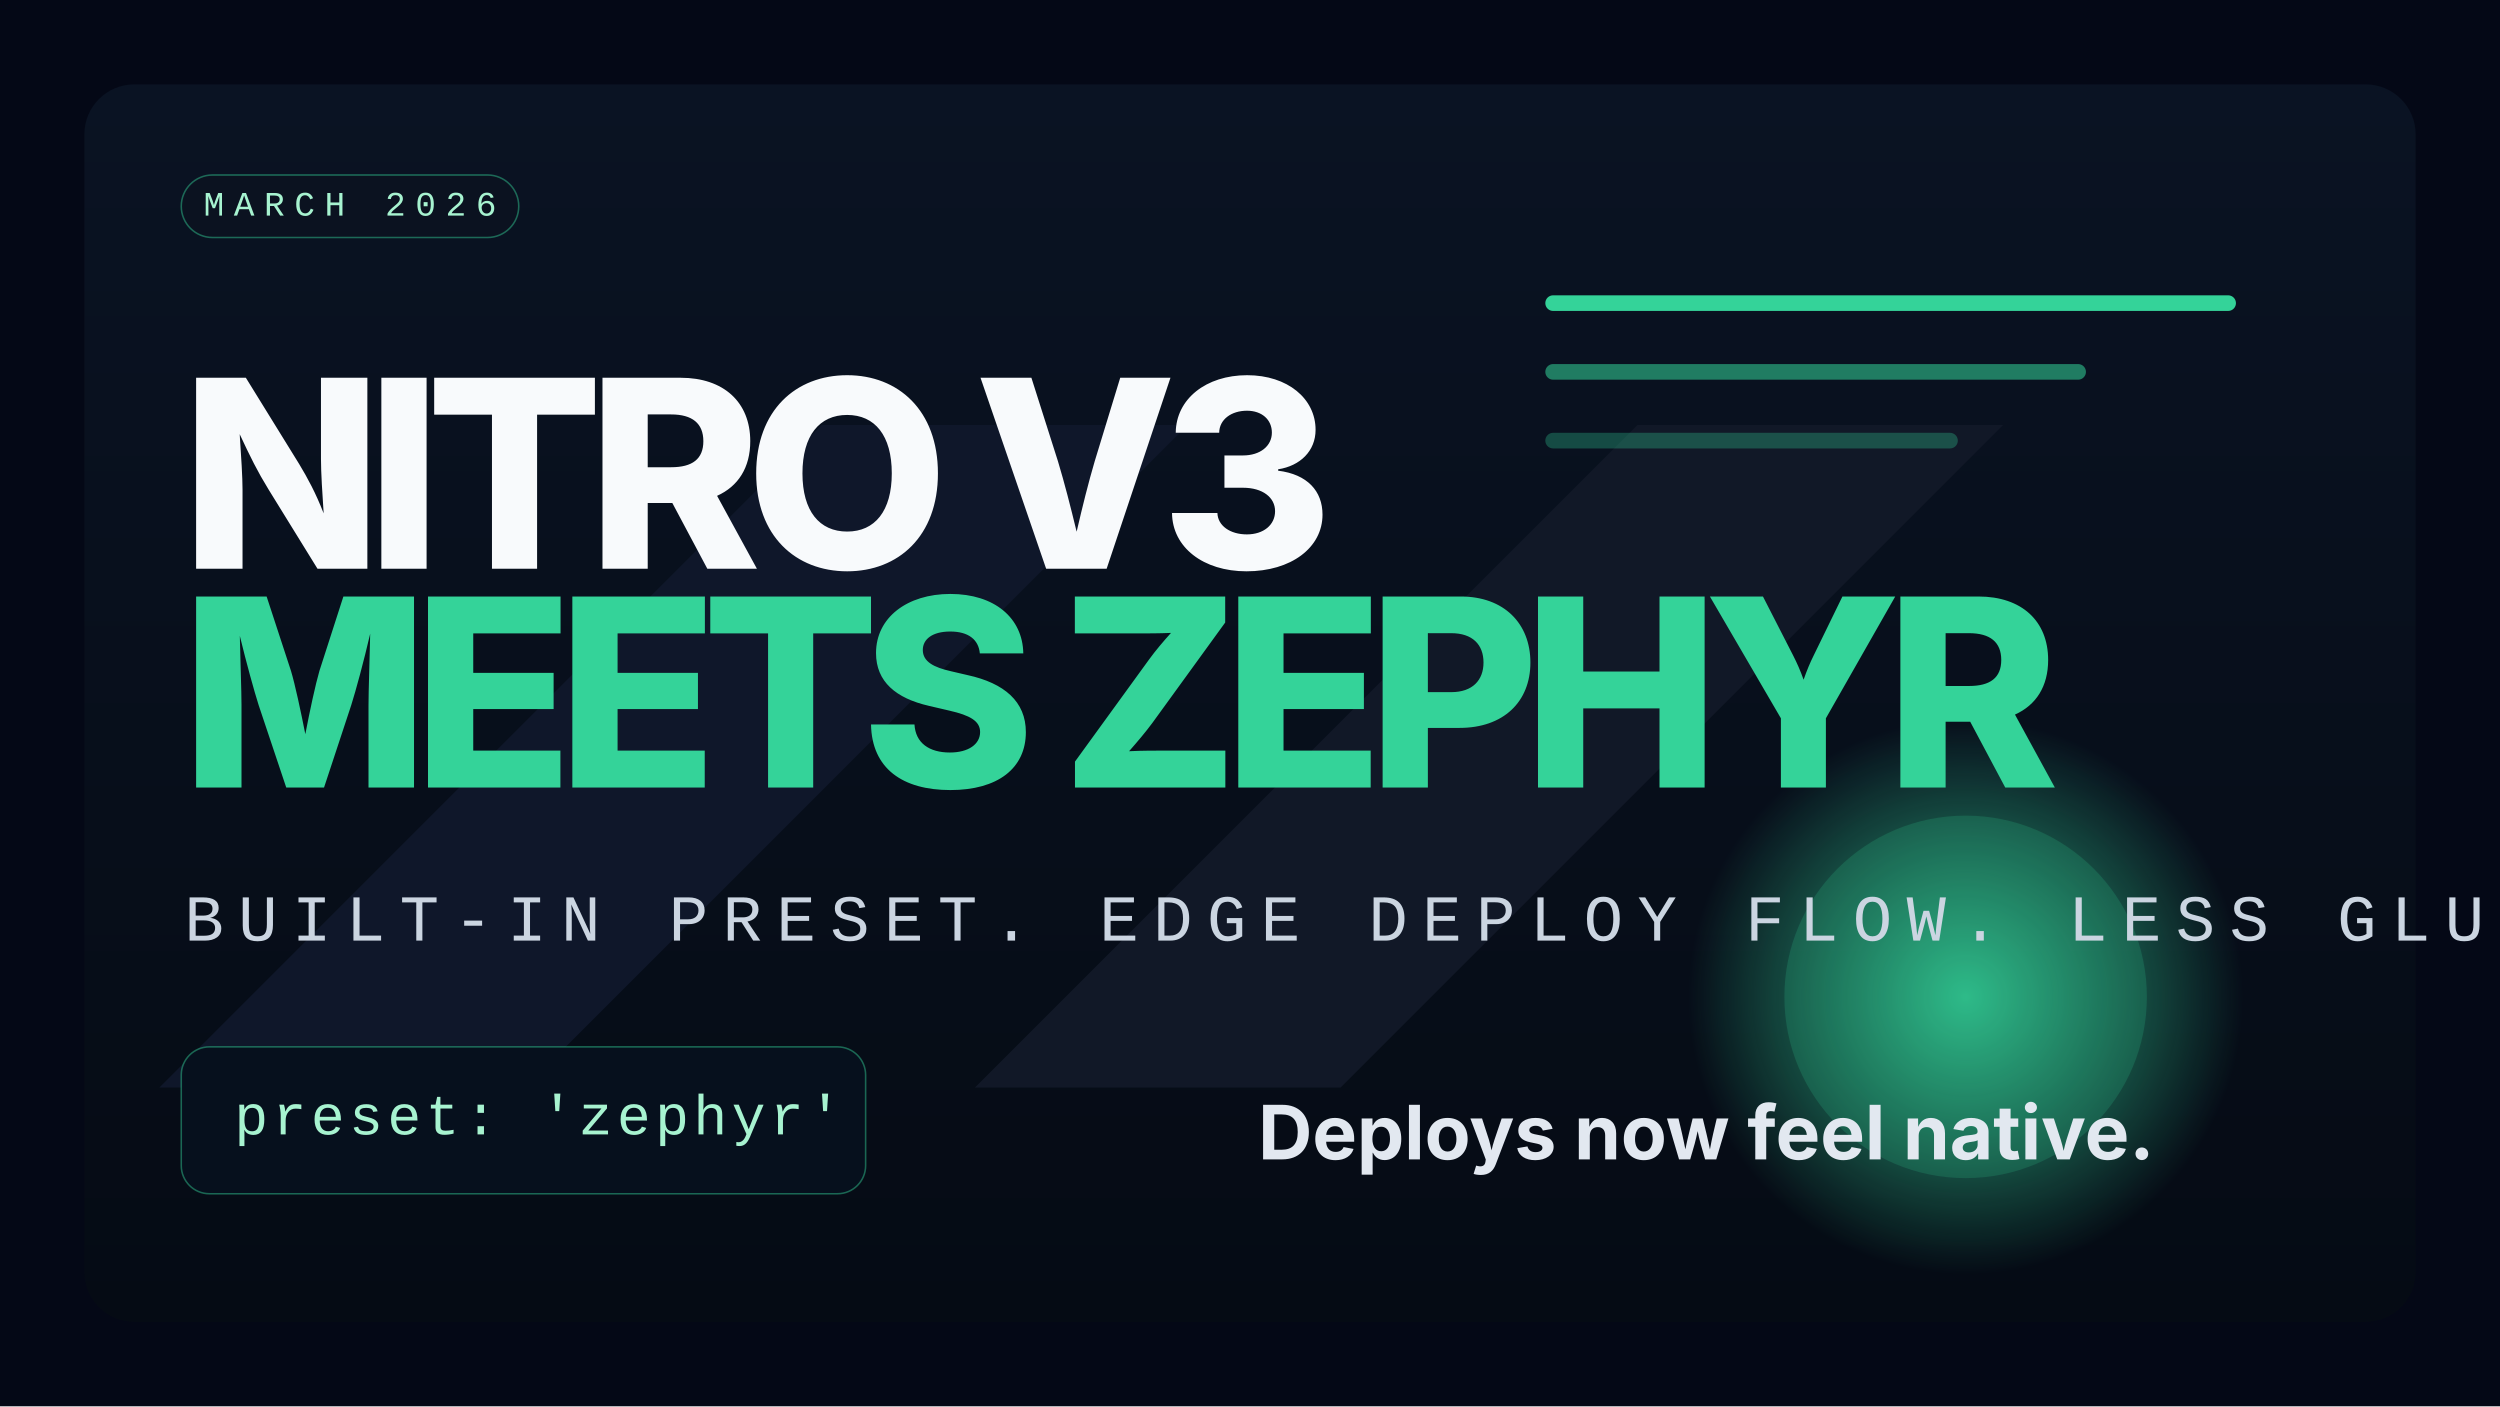
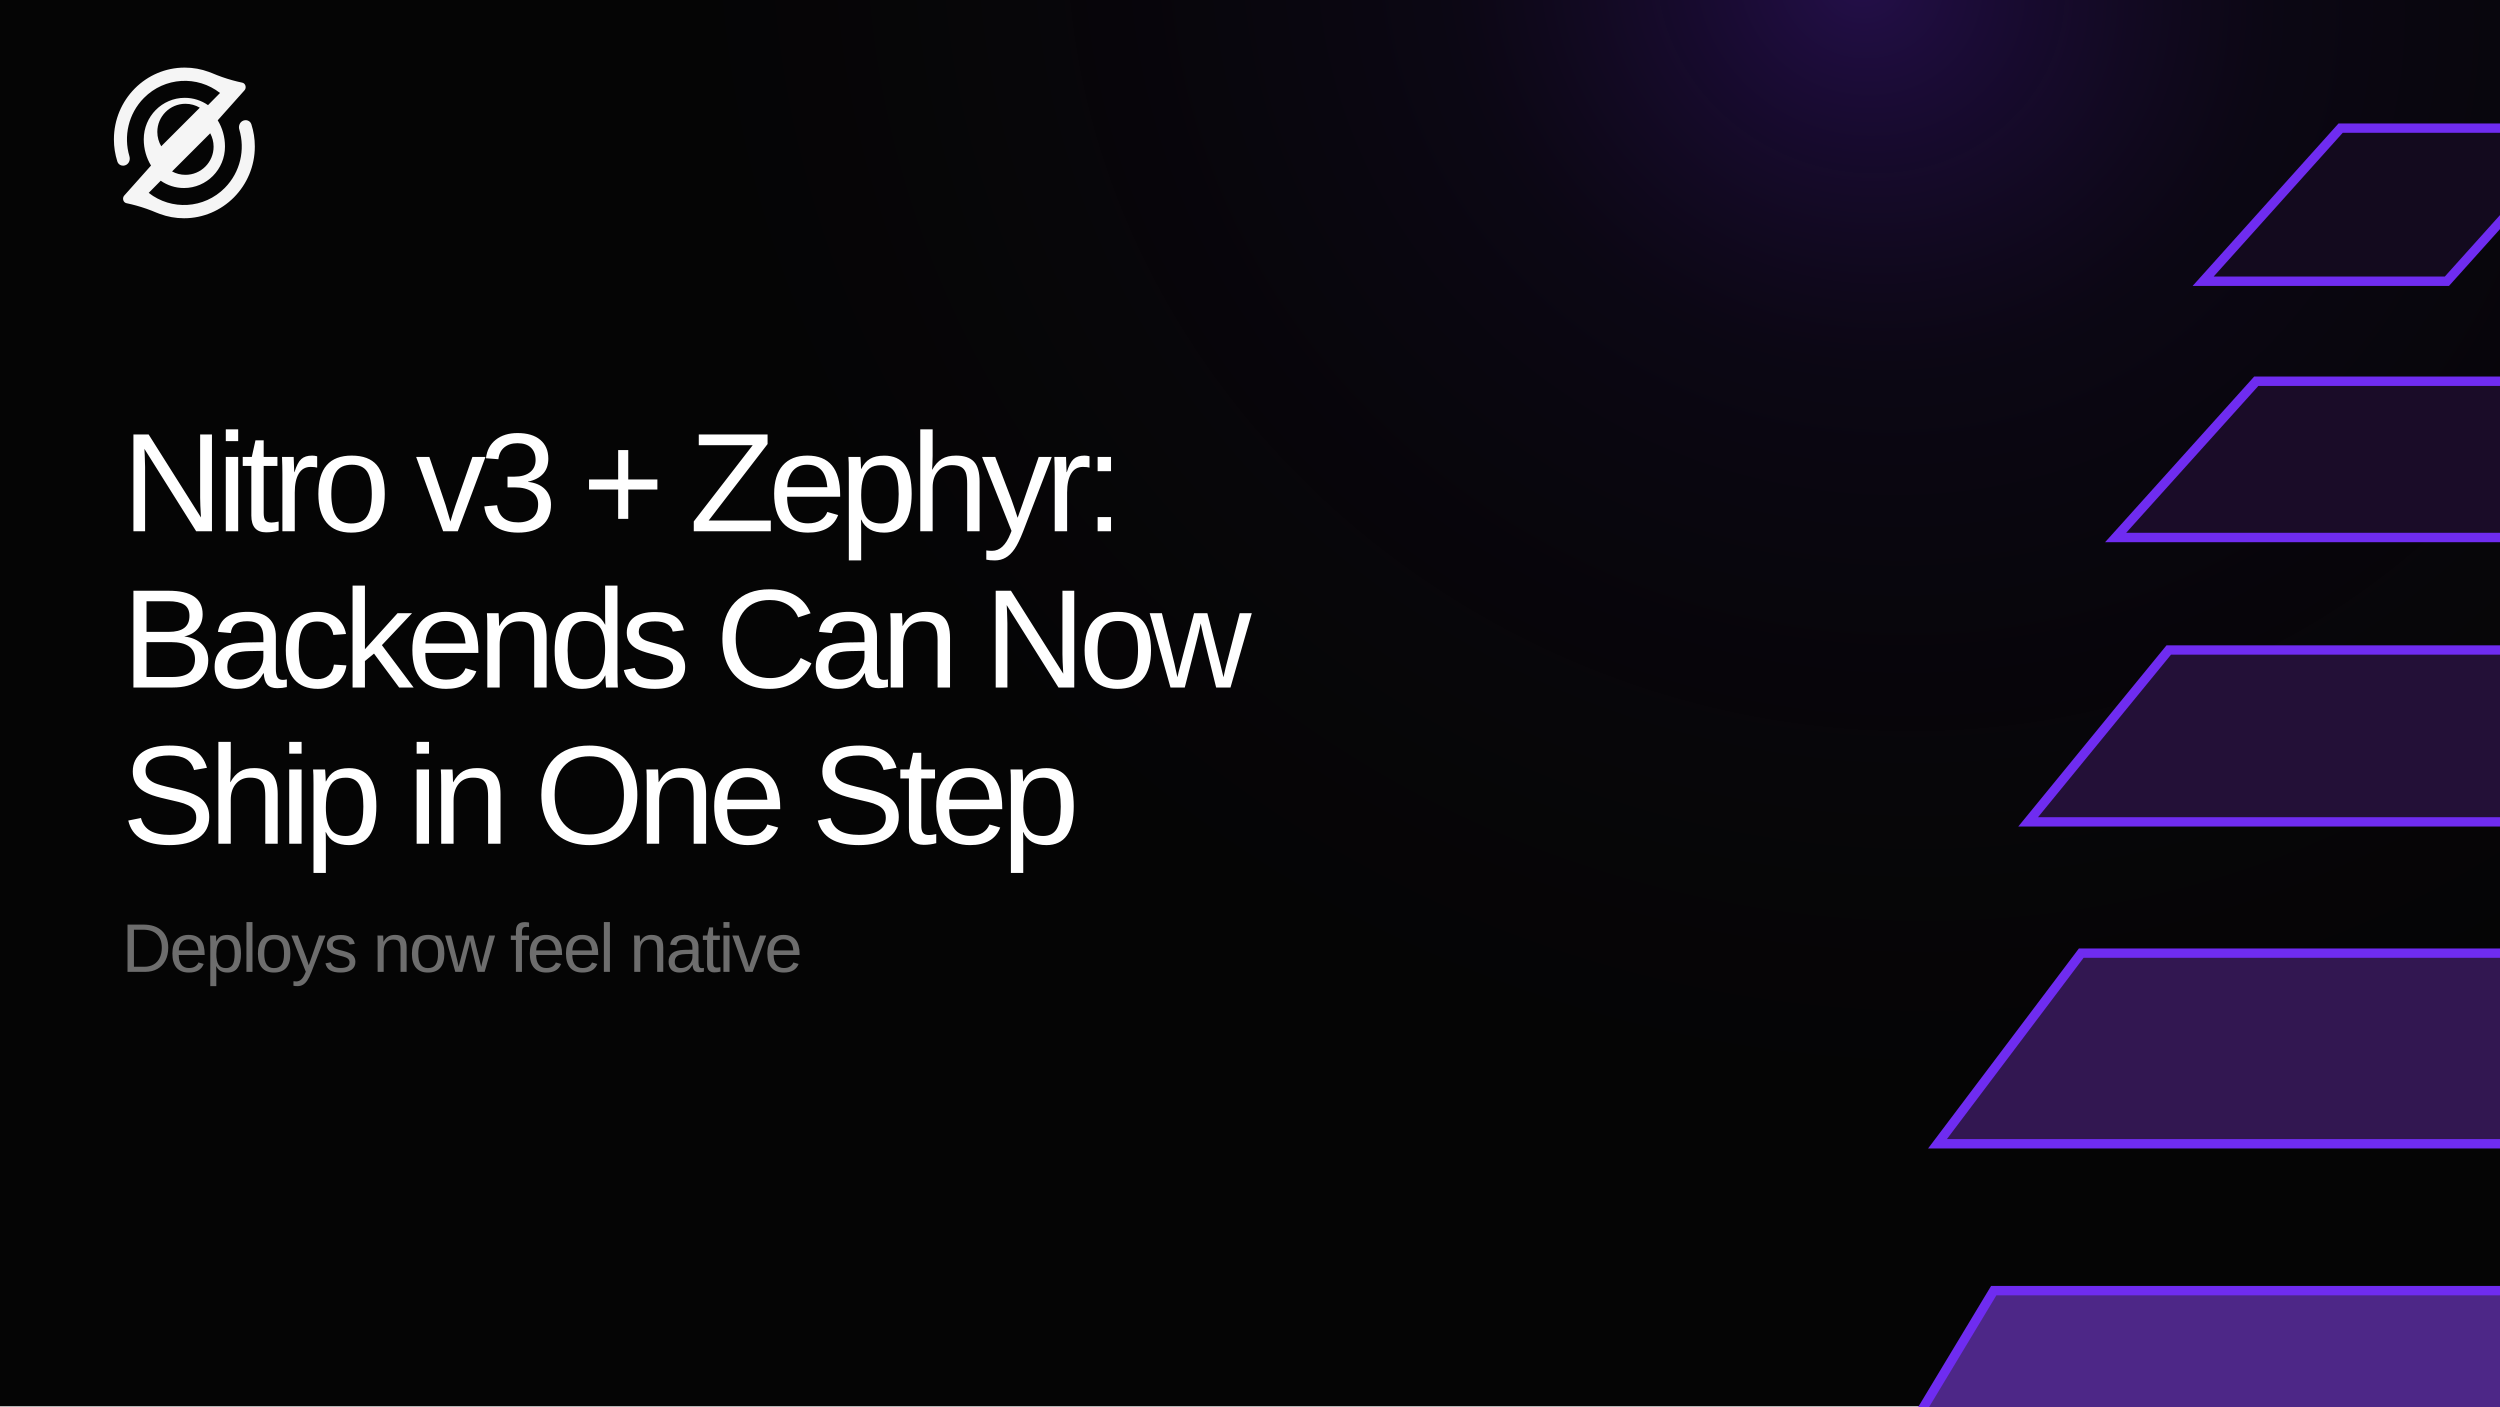
<svg xmlns="http://www.w3.org/2000/svg" width="1600" height="900" viewBox="0 0 1600 900" fill="none">
-   <rect width="1600" height="900" fill="#040816" />
-   <rect x="54" y="54" width="1492" height="792" rx="32" fill="url(#panel)" />
-   <path d="M102 696L526 272H760L336 696H102Z" fill="#0F172A" />
-   <path d="M624 696L1048 272H1282L858 696H624Z" fill="#111827" />
-   <path d="M994 194H1426" stroke="#34D399" stroke-width="10" stroke-linecap="round" />
-   <path d="M994 238H1330" stroke="#34D399" stroke-opacity="0.55" stroke-width="10" stroke-linecap="round" />
-   <path d="M994 282H1248" stroke="#34D399" stroke-opacity="0.3" stroke-width="10" stroke-linecap="round" />
-   <circle cx="1258" cy="638" r="178" fill="url(#glow)" fill-opacity="0.85" />
-   <circle cx="1258" cy="638" r="116" fill="#34D399" fill-opacity="0.18" />
-   <rect x="116" y="112" width="216" height="40" rx="20" fill="#0B1220" stroke="#34D399" stroke-opacity="0.45" />
-   <text x="224" y="138" fill="#A7F3D0" font-family="ui-monospace, SFMono-Regular, Menlo, Monaco, Consolas, Liberation Mono, monospace" font-size="22" text-anchor="middle" letter-spacing="0.28em">
-     MARCH 2026
-   </text>
-   <text x="116" y="364" fill="#F8FAFC" font-family="Inter, Arial, sans-serif" font-size="168" font-weight="800" letter-spacing="-0.06em">
-     NITRO V3
-   </text>
-   <text x="116" y="504" fill="#34D399" font-family="Inter, Arial, sans-serif" font-size="168" font-weight="800" letter-spacing="-0.06em">
-     MEETS ZEPHYR
-   </text>
-   <text x="118" y="602" fill="#CBD5E1" font-family="ui-monospace, SFMono-Regular, Menlo, Monaco, Consolas, Liberation Mono, monospace" font-size="42" letter-spacing="0.22em">
-     BUILT-IN PRESET. EDGE DEPLOY FLOW. LESS GLUE.
-   </text>
-   <rect x="116" y="670" width="438" height="94" rx="18" fill="#06101D" stroke="#34D399" stroke-opacity="0.45" />
-   <text x="150" y="726" fill="#A7F3D0" font-family="ui-monospace, SFMono-Regular, Menlo, Monaco, Consolas, Liberation Mono, monospace" font-size="36" letter-spacing="0.08em">
-     preset: 'zephyr'
-   </text>
-   <text x="1092" y="742" fill="#E2E8F0" font-family="Inter, Arial, sans-serif" font-size="48" font-weight="700" text-anchor="middle">
-     Deploys now feel native.
-   </text>
+   <rect width="1600" height="900" fill="#050505" />
+   <rect width="1600" height="900" fill="url(#topGlow)" />
+   <g opacity="0.96">
+     <path d="M92 89.156C92 74.496 103.75 62.609 118.247 62.609C123.773 62.609 128.9 64.336 133.131 67.287L140.818 59.508C126.311 48.175 105.397 49.241 92.093 62.713C82.111 72.816 79.026 87.261 82.836 100.042C83.45 102.101 82.71 104.385 80.869 105.459C78.694 106.73 75.892 105.816 75.115 103.399C73.677 98.926 72.9 94.155 72.9 89.197C72.9 76.52 77.975 65.04 86.181 56.724L86.374 56.529C94.566 48.326 105.824 43.263 118.219 43.263C123.637 43.263 128.831 44.232 133.644 46.01L135.875 46.865C140.046 48.648 144.323 50.141 148.649 51.345C150.79 51.94 152.944 52.465 155.108 52.919C157.119 53.34 157.944 56.143 156.497 57.767L139.337 76.999C142.271 81.769 143.991 87.553 143.991 93.789C143.991 108.449 132.241 120.336 117.744 120.336C112.218 120.336 107.091 118.609 102.86 115.659L95.173 123.437C109.68 134.771 130.594 133.705 143.898 120.232C153.879 110.13 156.965 95.684 153.154 82.904C152.541 80.844 153.281 78.56 155.121 77.486C157.297 76.216 160.099 77.13 160.875 79.546C162.314 84.019 163.091 88.791 163.091 93.749C163.091 106.426 158.016 117.907 149.81 126.222L149.617 126.417C141.424 134.62 130.167 139.684 117.771 139.684C112.353 139.684 107.159 138.715 102.346 136.937L100.115 136.082C95.944 134.299 91.667 132.805 87.341 131.601C85.2 131.006 83.046 130.481 80.882 130.027C78.871 129.606 78.046 126.803 79.493 125.179L96.653 105.947C93.72 101.177 92 95.393 92 89.156ZM118.691 111.893C128.636 111.893 136.699 103.83 136.699 93.885C136.699 90.78 135.914 87.856 134.534 85.305L110.12 109.72C112.67 111.108 115.588 111.893 118.691 111.893ZM118.691 66.42C108.747 66.42 100.684 74.483 100.684 84.427C100.684 87.781 101.599 90.921 103.191 93.609L127.87 68.93C125.182 67.338 122.042 66.42 118.691 66.42Z" fill="white" />
+   </g>
+   <g>
+     <text fill="white" font-family="'Avenir Next', 'Helvetica Neue', Arial, sans-serif" font-size="90" font-weight="500" letter-spacing="-0.05em">
+       <tspan x="78" y="340">Nitro v3 + Zephyr:</tspan>
+       <tspan x="78" y="440">Backends Can Now</tspan>
+       <tspan x="78" y="540">Ship in One Step</tspan>
+     </text>
+     <text x="78" y="622" fill="#6D6D6D" font-family="'Avenir Next', 'Helvetica Neue', Arial, sans-serif" font-size="44" font-weight="500" letter-spacing="-0.03em">
+       Deploys now feel native
+     </text>
+   </g>
+   <g transform="translate(1204 82)">
+     <path d="M294 0H450L362 98H206L294 0Z" fill="#130A1E" stroke="#6F2CF0" stroke-width="6" />
+     <path d="M240 162H520L430 262H150L240 162Z" fill="#1A0C28" stroke="#6F2CF0" stroke-width="6" />
+     <path d="M184 334H588L498 444H94L184 334Z" fill="#231037" stroke="#6F2CF0" stroke-width="6" />
+     <path d="M128 528H654L562 650H36L128 528Z" fill="#321751" stroke="#6F2CF0" stroke-width="6" />
+     <path d="M72 744H720L626 900H-22L72 744Z" fill="#4D2787" stroke="#6F2CF0" stroke-width="6" />
+   </g>
  <defs>
-     <linearGradient id="panel" x1="800" y1="54" x2="800" y2="846" gradientUnits="userSpaceOnUse">
-       <stop stop-color="#0A1323" />
-       <stop offset="1" stop-color="#050B14" />
-     </linearGradient>
-     <radialGradient id="glow" cx="0" cy="0" r="1" gradientUnits="userSpaceOnUse" gradientTransform="translate(1258 638) rotate(90) scale(178)">
-       <stop stop-color="#34D399" />
-       <stop offset="1" stop-color="#34D399" stop-opacity="0" />
+     <radialGradient id="topGlow" cx="0" cy="0" r="1" gradientUnits="userSpaceOnUse" gradientTransform="translate(1192 -12) rotate(112.063) scale(758.958 830.35)">
+       <stop stop-color="#4E1CA8" stop-opacity="0.42" />
+       <stop offset="0.32" stop-color="#2A1059" stop-opacity="0.18" />
+       <stop offset="1" stop-color="#050505" stop-opacity="0" />
    </radialGradient>
  </defs>
</svg>
